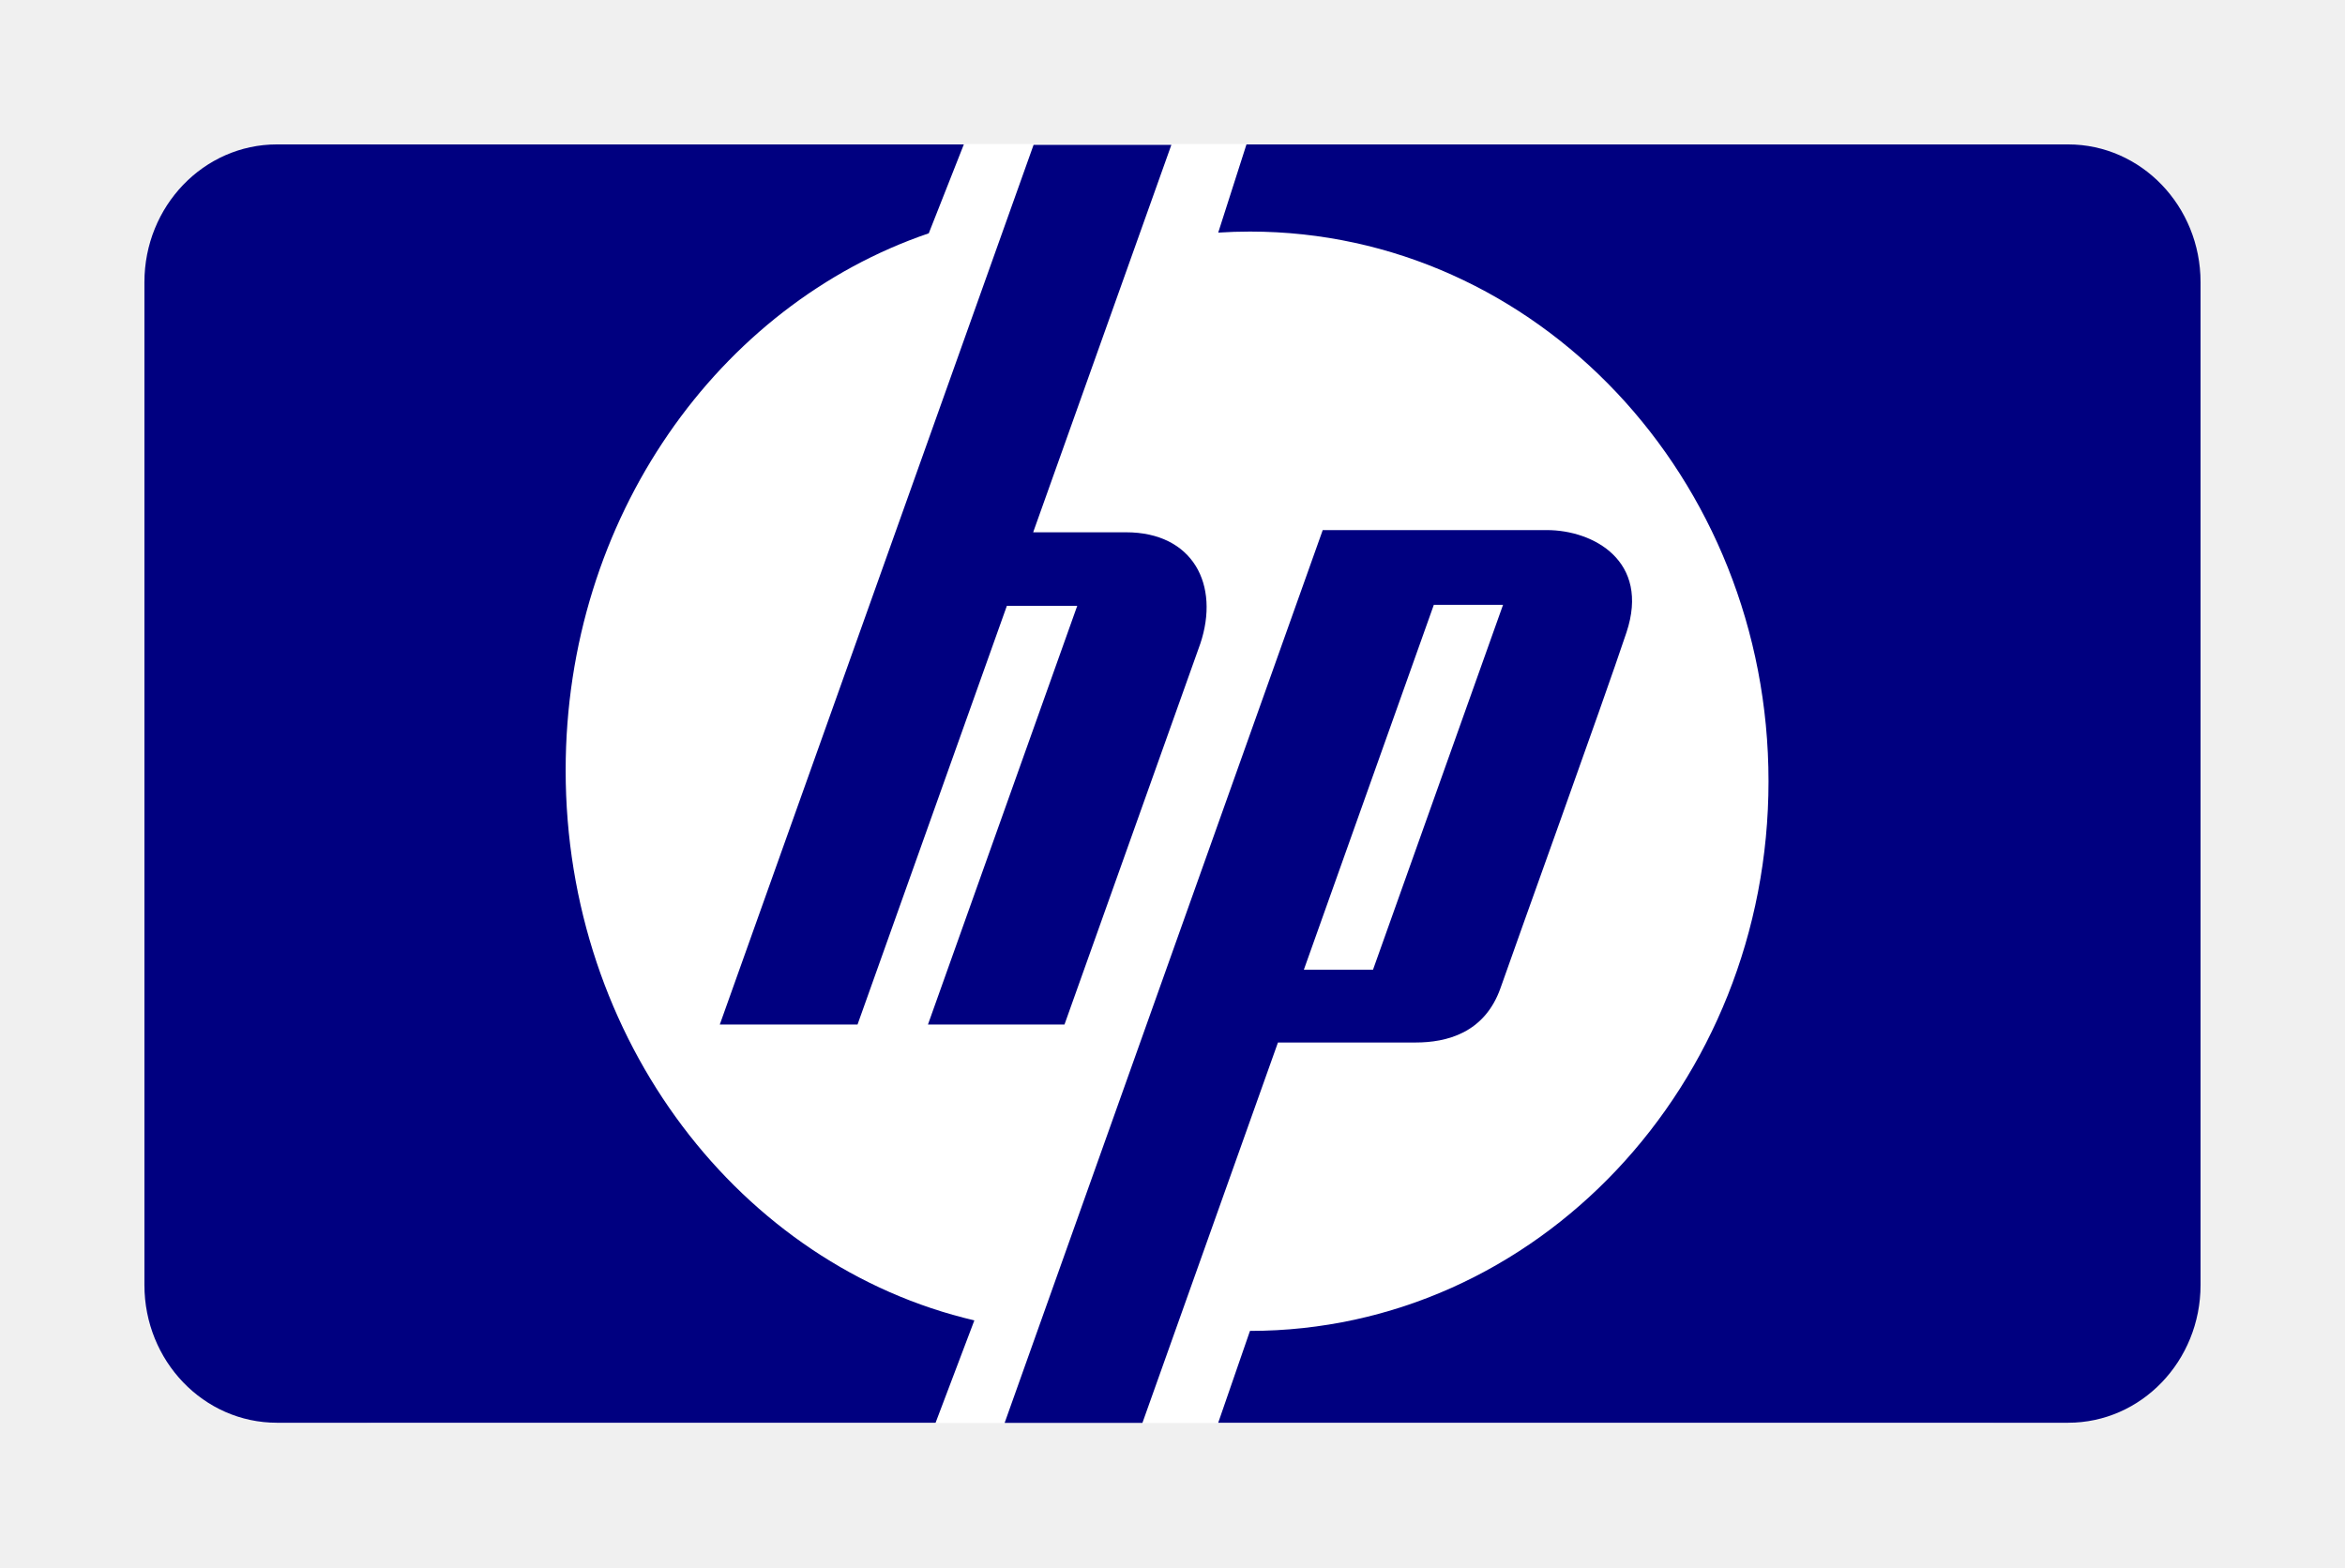
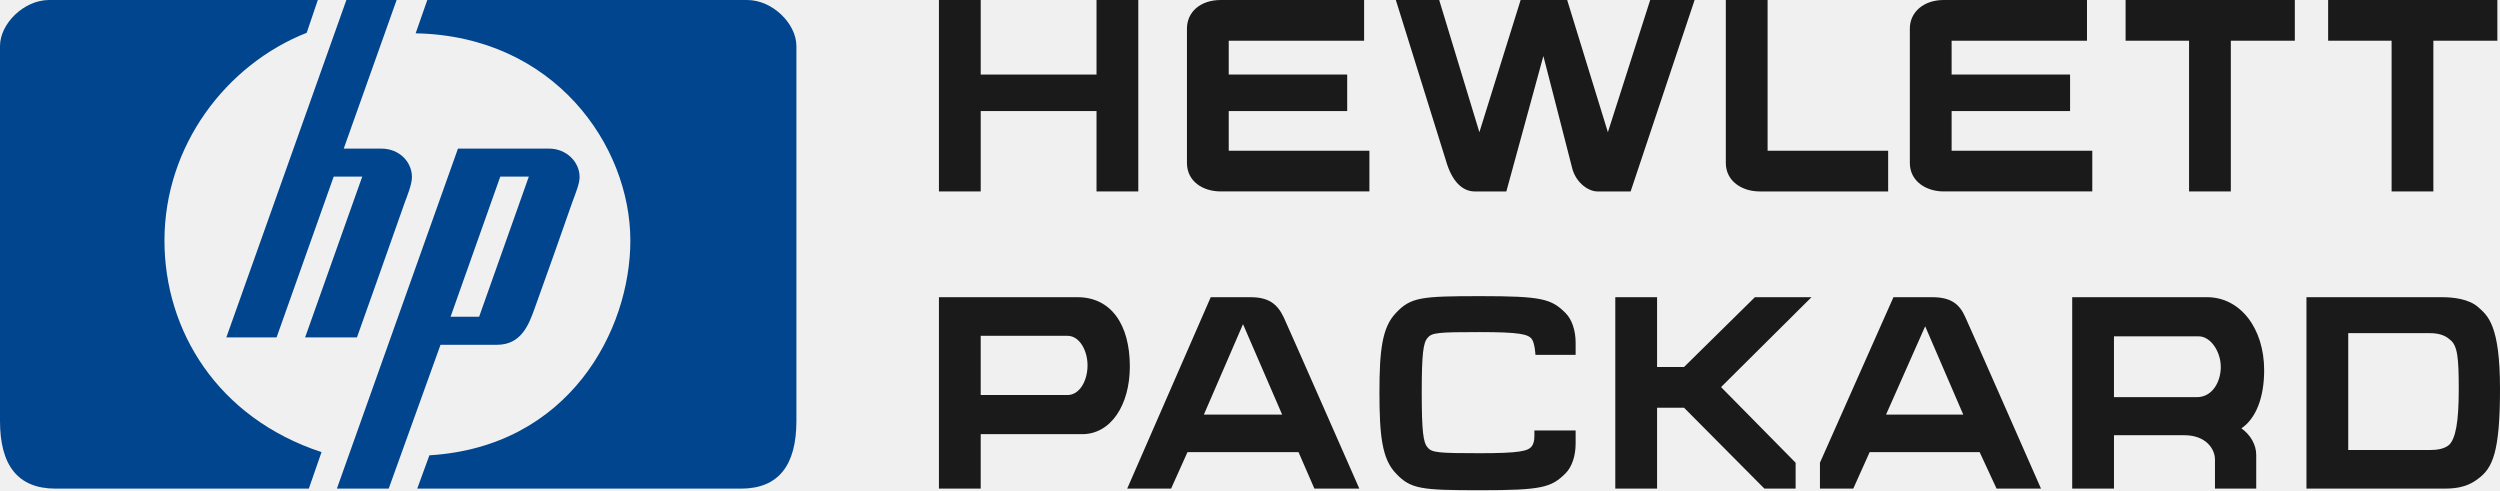
- <svg xmlns="http://www.w3.org/2000/svg" width="40.589mm" height="27.135mm" viewBox="0 0 40.589 27.135" version="1.1" id="svg404">
-   <defs id="defs401" />
-   <g id="layer1" transform="translate(-43.17421,-72.27786)">
-     <g id="g248">
-       <rect style="fill:#ffffff;stroke:#000000;stroke-width:0;stroke-linecap:round;stroke-linejoin:round;stroke-dasharray:none" id="rect224" width="29.563" height="22.142" x="5.648" y="2.494" ry="0.792" transform="translate(43.17421,72.27786)" />
-       <g id="g437" style="fill:#000080">
-         <path d="M 59.857,74.778 H 47.967 c -1.266,0 -2.293,1.069 -2.293,2.385 v 17.361 c 0,1.317 1.027,2.385 2.293,2.385 h 11.401 l 0.671,-1.772 c -4.044,-0.945 -7.074,-4.85 -7.074,-9.523 0,-4.363 2.642,-8.056 6.285,-9.297 l 0.607,-1.539" style="fill:#000080;fill-opacity:1;fill-rule:nonzero;stroke:none;stroke-width:0.353" id="path18" />
-         <path d="m 64.81,95.319 c 4.957,0 8.975,-4.26 8.975,-9.515 0,-5.255 -4.018,-9.517 -8.975,-9.517 -0.185,0 -0.369,0.006 -0.55,0.018 l 0.489,-1.527 h 14.222 c 1.265,0 2.292,1.069 2.292,2.385 v 17.361 c 0,1.317 -1.026,2.385 -2.292,2.385 H 64.26 l 0.55,-1.591" style="fill:#000080;fill-opacity:1;fill-rule:nonzero;stroke:none;stroke-width:0.353" id="path20" />
-         <path d="m 69.949,81.455 h -3.88 l -5.506,15.457 h 2.385 l 2.346,-6.586 h 2.384 c 0.528,0 1.193,-0.159 1.469,-0.945 0.274,-0.787 1.765,-4.913 2.179,-6.153 0.413,-1.239 -0.574,-1.773 -1.377,-1.773 m -3.009,7.612 h -1.198 l 2.25,-6.318 h 1.198 l -2.251,6.318" style="fill:#000080;fill-opacity:1;fill-rule:nonzero;stroke:none;stroke-width:0.353" id="path22" />
-         <path d="m 63.948,83.427 -2.349,6.588 h -2.363 l 2.584,-7.249 H 60.602 l -2.585,7.249 H 55.633 l 5.431,-15.229 h 2.385 l -2.392,6.707 h 1.607 c 1.157,0 1.631,0.906 1.284,1.935" style="fill:#000080;fill-opacity:1;fill-rule:nonzero;stroke:none;stroke-width:0.353" id="path24" />
+ <svg xmlns="http://www.w3.org/2000/svg" xmlns:xlink="http://www.w3.org/1999/xlink" width="721.532mm" height="141.484mm" viewBox="0 0 721.532 141.484" version="1.1" id="svg8">
+   <defs id="defs2">
+     <filter style="color-interpolation-filters:sRGB" id="filter870" x="-2.8827128e-06" width="1" y="-1.7459717e-05" height="1">
+       <feGaussianBlur stdDeviation="0" id="feGaussianBlur872" />
+     </filter>
+     <clipPath id="clipPath11706-5" clipPathUnits="userSpaceOnUse">
+       <path id="path11704-7" d="M 0,792 H 612 V 0 H 0 Z" />
+     </clipPath>
+     <clipPath clipPathUnits="userSpaceOnUse" id="clipPath11706-5-6">
+       <path d="M 0,792 H 612 V 0 H 0 Z" id="path11704-7-8" />
+     </clipPath>
+     <clipPath id="clipPath18" clipPathUnits="userSpaceOnUse">
+       <path id="path16" d="M 0,841.89 H 1190.55 V 0 H 0 Z" />
+     </clipPath>
+     <clipPath id="clipPath34" clipPathUnits="userSpaceOnUse">
+       <path id="path32" d="M 333.482,470.969 C 189.813,327.299 233.689,223.022 437.81,223.022 v 0 c 204.12,0 456.549,104.277 600.218,247.947 v 0 c 143.671,143.671 99.796,247.947 -104.324,247.947 v 0 c -204.12,0 -456.551,-104.276 -600.222,-247.947 m 37.746,0 C 493.027,592.768 713.709,681.17 895.958,681.17 v 0 c 182.249,0 226.124,-88.402 104.325,-210.201 v 0 C 878.484,349.17 657.804,260.768 475.555,260.768 v 0 c -182.249,0 -226.125,88.402 -104.327,210.201" />
+     </clipPath>
+     <radialGradient id="radialGradient50" spreadMethod="pad" gradientTransform="matrix(421.9497,0,-298.3635,-298.3635,685.7557,470.9693)" gradientUnits="userSpaceOnUse" r="1" cy="0" cx="0" fy="0" fx="0">
+       <stop id="stop40" offset="0" style="stop-opacity:1;stop-color:#f6eb16" />
+       <stop id="stop42" offset="0.72" style="stop-opacity:1;stop-color:#f6eb16" />
+       <stop id="stop44" offset="0.769" style="stop-opacity:1;stop-color:#ed2224" />
+       <stop id="stop46" offset="0.815" style="stop-opacity:1;stop-color:#36479d" />
+       <stop id="stop48" offset="1" style="stop-opacity:1;stop-color:#36479d" />
+     </radialGradient>
+     <clipPath id="clipPath60" clipPathUnits="userSpaceOnUse">
+       <path id="path58" d="M 371.228,470.969 C 249.429,349.17 293.305,260.768 475.555,260.768 v 0 c 182.249,0 402.929,88.402 524.727,210.201 v 0 c 121.8,121.799 77.924,210.201 -104.324,210.201 v 0 c -182.249,0 -402.931,-88.402 -524.73,-210.201 m 37.745,0 c 99.928,99.928 288.862,172.456 449.239,172.456 v 0 c 160.377,0 204.252,-72.528 104.325,-172.456 v 0 C 862.609,371.041 673.678,298.514 513.301,298.514 v 0 c -160.379,0 -204.255,72.527 -104.328,172.455" />
+     </clipPath>
+     <radialGradient id="radialGradient76" spreadMethod="pad" gradientTransform="matrix(380.6465,142.3881,57.71989,-154.3027,686.8477,472.0613)" gradientUnits="userSpaceOnUse" r="1" cy="0" cx="0" fy="0" fx="0">
+       <stop id="stop66" offset="0" style="stop-opacity:1;stop-color:#f6eb16" />
+       <stop id="stop68" offset="0.833" style="stop-opacity:1;stop-color:#f6eb16" />
+       <stop id="stop70" offset="0.914" style="stop-opacity:1;stop-color:#ed2224" />
+       <stop id="stop72" offset="0.961" style="stop-opacity:1;stop-color:#36479d" />
+       <stop id="stop74" offset="1" style="stop-opacity:1;stop-color:#36479d" />
+     </radialGradient>
+     <clipPath id="clipPath86" clipPathUnits="userSpaceOnUse">
+       <path id="path84" d="M 408.974,470.969 C 309.046,371.041 352.923,298.514 513.301,298.514 v 0 c 160.378,0 349.308,72.527 449.236,172.455 v 0 c 99.928,99.928 56.053,172.456 -104.325,172.456 v 0 c -160.377,0 -349.311,-72.528 -449.238,-172.456 m 37.745,0 c 76.797,76.796 237.474,134.71 373.748,134.71 v 0 c 136.271,0 181.121,-57.914 104.324,-134.71 v 0 C 847.995,394.173 687.317,336.259 551.047,336.259 v 0 c -136.274,0 -181.124,57.914 -104.328,134.71" />
+     </clipPath>
+     <radialGradient id="radialGradient102" spreadMethod="pad" gradientTransform="matrix(328.3385,100.5231,41.87971,-136.7916,684.8349,470.9693)" gradientUnits="userSpaceOnUse" r="1" cy="0" cx="0" fy="0" fx="0">
+       <stop id="stop92" offset="0" style="stop-opacity:1;stop-color:#f6eb16" />
+       <stop id="stop94" offset="0.823" style="stop-opacity:1;stop-color:#f6eb16" />
+       <stop id="stop96" offset="0.914" style="stop-opacity:1;stop-color:#ed2224" />
+       <stop id="stop98" offset="0.931" style="stop-opacity:1;stop-color:#36479d" />
+       <stop id="stop100" offset="1" style="stop-opacity:1;stop-color:#36479d" />
+     </radialGradient>
+     <clipPath id="clipPath112" clipPathUnits="userSpaceOnUse">
+       <path id="path110" d="m 446.719,470.969 c -76.796,-76.796 -31.945,-134.71 104.328,-134.71 v 0 c 136.27,0 296.949,57.914 373.744,134.71 v 0 c 76.797,76.796 31.947,134.71 -104.324,134.71 v 0 c -136.273,0 -296.951,-57.914 -373.748,-134.71 m 37.746,0 c 53.552,53.552 187.085,96.964 298.255,96.964 v 0 c 111.17,0 157.878,-43.412 104.326,-96.964 v 0 C 833.495,417.417 699.961,374.005 588.792,374.005 v 0 c -111.17,0 -157.878,43.412 -104.327,96.964" />
+     </clipPath>
+     <radialGradient id="radialGradient128" spreadMethod="pad" gradientTransform="matrix(281.8206,82.52685,30.99373,-105.8403,689.538,473.4854)" gradientUnits="userSpaceOnUse" r="1" cy="0" cx="0" fy="0" fx="0">
+       <stop id="stop118" offset="0" style="stop-opacity:1;stop-color:#f6eb16" />
+       <stop id="stop120" offset="0.785" style="stop-opacity:1;stop-color:#f6eb16" />
+       <stop id="stop122" offset="0.914" style="stop-opacity:1;stop-color:#ed2224" />
+       <stop id="stop124" offset="0.941" style="stop-opacity:1;stop-color:#36479d" />
+       <stop id="stop126" offset="1" style="stop-opacity:1;stop-color:#36479d" />
+     </radialGradient>
+     <clipPath id="clipPath138" clipPathUnits="userSpaceOnUse">
+       <path id="path136" d="M 0,841.89 H 1190.55 V 0 H 0 Z" />
+     </clipPath>
+     <clipPath id="clipPath166" clipPathUnits="userSpaceOnUse">
+       <path id="path164" d="m 293.094,564.958 -0.838,-1.27 C 274.146,536.306 222.975,453.379 213.652,438.187 v 0 l -1.572,-2.56 42.182,-22.557 4.002,8.212 c 3.374,6.94 7.46,15.338 9.299,18.832 v 0 l 55.261,2.991 18.045,-29.785 43.723,24.765 -1.984,2.582 c -4.535,5.9 -22.979,33.284 -42.506,62.276 v 0 c -15.231,22.617 -30.982,46.004 -41.214,60.794 v 0 l -0.844,1.221 z m 1.641,-67.678 c 2.047,-4.06 4.583,-8.824 7.218,-13.774 v 0 c 1.567,-2.943 3.151,-5.921 4.654,-8.79 v 0 l -23.682,-1.209 c 3.71,7.611 8.113,16.52 11.81,23.773" />
+     </clipPath>
+     <radialGradient id="radialGradient180" spreadMethod="pad" gradientTransform="matrix(-58.56274,-58.56274,-58.56274,58.56274,298.3363,489.0138)" gradientUnits="userSpaceOnUse" r="1" cy="0" cx="0" fy="0" fx="0">
+       <stop id="stop172" offset="0" style="stop-opacity:1;stop-color:#cfde74" />
+       <stop id="stop174" offset="0.237" style="stop-opacity:1;stop-color:#a5ce63" />
+       <stop id="stop176" offset="0.57" style="stop-opacity:1;stop-color:#3bb574" />
+       <stop id="stop178" offset="1" style="stop-opacity:1;stop-color:#026ca6" />
+     </radialGradient>
+     <clipPath id="clipPath190" clipPathUnits="userSpaceOnUse">
+       <path id="path188" d="M 0,841.89 H 1190.55 V 0 H 0 Z" />
+     </clipPath>
+     <clipPath id="clipPath202" clipPathUnits="userSpaceOnUse">
+       <path id="path200" d="m 532.2,564.948 c -6.978,-0.565 -69.925,-2.994 -80.318,-2.994 v 0 h -2.93 l 0.1,-2.929 c 0.181,-5.223 0.563,-49.77 0.563,-53.599 v 0 -25.159 c 0,-21.474 -0.148,-47.012 -0.56,-54.29 v 0 l -0.17,-2.991 h 2.997 c 5.294,0 28.203,-0.567 48.414,-1.067 v 0 c 17.59,-0.435 32.782,-0.811 35.888,-0.811 v 0 h 2.896 l -0.887,38.202 -3.001,-0.257 c -3.581,-0.304 -11.072,-0.459 -22.268,-0.459 v 0 c -5.756,0 -11.302,0.041 -15.128,0.069 v 0 l -1.59,0.009 v 16.658 c 3.052,-0.06 7.79,-0.181 12.695,-0.306 v 0 c 7.775,-0.197 15.969,-0.405 18.645,-0.405 v 0 h 2.884 l -0.675,35.964 -3.029,-0.274 c -7.119,-0.647 -23.477,-1.397 -30.52,-1.615 v 0 18.734 c 2.651,0.06 6.727,0.173 11.255,0.296 v 0 c 9.653,0.264 21.664,0.591 25.717,0.591 v 0 h 2.901 l -0.894,36.877 z" />
+     </clipPath>
+     <radialGradient id="radialGradient216" spreadMethod="pad" gradientTransform="matrix(-42.49644,-42.49644,-42.49644,42.49644,493.9828,493.1501)" gradientUnits="userSpaceOnUse" r="1" cy="0" cx="0" fy="0" fx="0">
+       <stop id="stop208" offset="0" style="stop-opacity:1;stop-color:#cfde74" />
+       <stop id="stop210" offset="0.237" style="stop-opacity:1;stop-color:#a5ce63" />
+       <stop id="stop212" offset="0.57" style="stop-opacity:1;stop-color:#3bb574" />
+       <stop id="stop214" offset="1" style="stop-opacity:1;stop-color:#026ca6" />
+     </radialGradient>
+     <clipPath id="clipPath226" clipPathUnits="userSpaceOnUse">
+       <path id="path224" d="M 0,841.89 H 1190.55 V 0 H 0 Z" />
+     </clipPath>
+     <clipPath id="clipPath238" clipPathUnits="userSpaceOnUse">
+       <path id="path236" d="m 157.298,555.13 v -2.832 c 0,-1.28 0.115,-9.879 0.242,-19.394 v 0 c 0.157,-11.745 0.332,-24.887 0.332,-27.311 v 0 -20.968 c 0,-14.107 -0.386,-59.6 -0.574,-67.607 v 0 l -0.065,-2.897 h 48.52 l -0.295,3.099 c -0.234,2.458 -0.368,12.782 -0.368,28.325 v 0 2.767 c 47.776,8.69 69.198,37.059 69.198,61.668 v 0 c 0,19.864 -13.491,34.175 -38.006,40.304 v 0 c -16.74,4.035 -41.549,4.846 -76.153,4.846 v 0 z m 47.792,-32.638 c 17.881,-2.167 20.264,-10.605 20.264,-17.849 v 0 c 0,-12.697 -10.961,-20.859 -20.264,-23.544 v 0 z" />
+     </clipPath>
+     <radialGradient id="radialGradient252" spreadMethod="pad" gradientTransform="matrix(-45.8159,-45.8159,-45.8159,45.8159,215.76,484.625)" gradientUnits="userSpaceOnUse" r="1" cy="0" cx="0" fy="0" fx="0">
+       <stop id="stop244" offset="0" style="stop-opacity:1;stop-color:#cfde74" />
+       <stop id="stop246" offset="0.237" style="stop-opacity:1;stop-color:#a5ce63" />
+       <stop id="stop248" offset="0.57" style="stop-opacity:1;stop-color:#3bb574" />
+       <stop id="stop250" offset="1" style="stop-opacity:1;stop-color:#026ca6" />
+     </radialGradient>
+     <clipPath id="clipPath262" clipPathUnits="userSpaceOnUse">
+       <path id="path260" d="M 0,841.89 H 1190.55 V 0 H 0 Z" />
+     </clipPath>
+     <clipPath id="clipPath274" clipPathUnits="userSpaceOnUse">
+       <path id="path272" d="m 457.592,555.241 c -68.69,-5.764 -103.608,-41.285 -107.741,-73.929 v 0 c -1.895,-14.966 3.686,-30.546 15.31,-42.744 v 0 c 14.121,-14.815 36.795,-24.569 65.575,-28.215 v 0 c 9.296,-1.175 16.587,-1.271 23.018,-1.356 v 0 l 2.67,-0.033 2.871,40.433 -4.071,0.176 c -4.518,0.19 -10.141,0.43 -17.031,1.302 v 0 c -11.43,1.446 -21.276,5.33 -27.725,10.933 v 0 c -5.863,5.098 -8.656,11.36 -7.861,17.631 v 0 c 2.408,19.033 23.972,30.975 59.16,32.764 v 0 l 2.972,0.152 -4.375,43.119 z" />
+     </clipPath>
+     <radialGradient id="radialGradient288" spreadMethod="pad" gradientTransform="matrix(-47.00392,-47.00392,-46.99198,46.99198,408.5132,487.6024)" gradientUnits="userSpaceOnUse" r="1" cy="0" cx="0" fy="0" fx="0">
+       <stop id="stop280" offset="0" style="stop-opacity:1;stop-color:#cfde74" />
+       <stop id="stop282" offset="0.237" style="stop-opacity:1;stop-color:#a5ce63" />
+       <stop id="stop284" offset="0.57" style="stop-opacity:1;stop-color:#3bb574" />
+       <stop id="stop286" offset="1" style="stop-opacity:1;stop-color:#026ca6" />
+     </radialGradient>
+     <clipPath id="clipPath298" clipPathUnits="userSpaceOnUse">
+       <path id="path296" d="M 0,841.89 H 1190.55 V 0 H 0 Z" />
+     </clipPath>
+     <clipPath id="clipPath310" clipPathUnits="userSpaceOnUse">
+       <path id="path308" d="M 151.097,574.487 C 88.322,569.029 54.45,538.339 54.45,512.235 v 0 c 0,-20.478 16.807,-32.842 33.254,-42.239 v 0 c 17.884,-10.155 21.499,-12.811 21.499,-15.789 v 0 c 0,-7.371 -19.263,-13.837 -41.222,-13.837 v 0 c -1.123,0 -2.243,0.019 -3.36,0.052 v 0 l -3.417,0.106 7.276,-46.067 2.696,0.31 c 74.214,8.542 100.547,42.777 100.547,69.498 v 0 c 0,23.478 -23.038,34.78 -34.106,40.211 v 0 l -1.357,0.667 c -12.321,6.063 -19.759,9.721 -19.759,13.405 v 0 c 0,5.114 7.141,11.211 41.159,11.211 v 0 h 3.325 l -7.267,44.953 z" />
+     </clipPath>
+     <radialGradient id="radialGradient324" spreadMethod="pad" gradientTransform="matrix(-53.76148,-53.76148,-53.76148,53.76148,113.0863,484.5881)" gradientUnits="userSpaceOnUse" r="1" cy="0" cx="0" fy="0" fx="0">
+       <stop id="stop316" offset="0" style="stop-opacity:1;stop-color:#cfde74" />
+       <stop id="stop318" offset="0.237" style="stop-opacity:1;stop-color:#a5ce63" />
+       <stop id="stop320" offset="0.57" style="stop-opacity:1;stop-color:#3bb574" />
+       <stop id="stop322" offset="1" style="stop-opacity:1;stop-color:#026ca6" />
+     </radialGradient>
+     <clipPath id="clipPath334" clipPathUnits="userSpaceOnUse">
+       <path id="path332" d="M 0,841.89 H 1190.55 V 0 H 0 Z" />
+     </clipPath>
+     <clipPath id="clipPath346" clipPathUnits="userSpaceOnUse">
+       <path id="path344" d="M 554.374,632.771 578.321,374.14 c 3.425,-0.087 6.912,-0.135 10.471,-0.135 v 0 c 38.426,0 79.522,5.192 119.066,14.192 v 0 277.284 z" />
+     </clipPath>
+     <radialGradient id="radialGradient360" spreadMethod="pad" gradientTransform="matrix(-148.6115,-148.6115,-148.6115,148.6115,612.7179,392.0944)" gradientUnits="userSpaceOnUse" r="1" cy="0" cx="0" fy="0" fx="0">
+       <stop id="stop352" offset="0" style="stop-opacity:1;stop-color:#cfde74" />
+       <stop id="stop354" offset="0.237" style="stop-opacity:1;stop-color:#a5ce63" />
+       <stop id="stop356" offset="0.57" style="stop-opacity:1;stop-color:#3bb574" />
+       <stop id="stop358" offset="1" style="stop-opacity:1;stop-color:#026ca6" />
+     </radialGradient>
+     <clipPath id="clipPath370" clipPathUnits="userSpaceOnUse">
+       <path id="path368" d="M 0,841.89 H 1190.55 V 0 H 0 Z" />
+     </clipPath>
+     <clipPath id="clipPath390" clipPathUnits="userSpaceOnUse">
+       <path id="path388" d="m 904.533,617.324 -0.664,-1.891 C 893.546,586.118 866.57,495.369 848.716,435.317 v 0 C 840.298,407 833.648,384.635 832.167,380.248 v 0 l -0.94,-2.79 89.877,-26.504 0.818,2.683 c 2.713,8.901 0.394,35.28 -2.056,63.205 v 0 c -1.445,16.458 -2.927,33.305 -3.1,44.681 v 0 c 9.66,-20.655 30.547,-63.06 46.562,-94.303 v 0 l 0.789,-1.541 h 7.434 l 0.804,1.471 c 16.231,29.61 41.04,78.047 51.235,98.143 v 0 c 0.335,-4.822 0.689,-11.002 1.073,-17.642 v 0 c 1.717,-29.908 4.315,-75.102 10.102,-94.018 v 0 l 0.896,-2.933 82.346,32.648 -0.95,2.587 c -2.883,7.874 -13.844,40.192 -26.538,77.614 v 0 c -17.724,52.255 -39.78,117.287 -50.325,146.686 v 0 l -0.674,1.874 h -7.8 l -0.77,-1.601 c -6.306,-13.098 -17.042,-35.817 -27.89,-58.768 v 0 c -11.54,-24.412 -23.415,-49.547 -29.98,-63.122 v 0 c -2.694,5.719 -6.534,13.884 -11.031,23.449 v 0 c -14.931,31.754 -37.495,79.743 -48.928,103.649 v 0 l -0.77,1.608 z" />
+     </clipPath>
+     <radialGradient id="radialGradient404" spreadMethod="pad" gradientTransform="matrix(-97.89394,-97.89394,-97.89394,97.89394,974.6174,484.0122)" gradientUnits="userSpaceOnUse" r="1" cy="0" cx="0" fy="0" fx="0">
+       <stop id="stop396" offset="0" style="stop-opacity:1;stop-color:#cfde74" />
+       <stop id="stop398" offset="0.237" style="stop-opacity:1;stop-color:#a5ce63" />
+       <stop id="stop400" offset="0.57" style="stop-opacity:1;stop-color:#3bb574" />
+       <stop id="stop402" offset="1" style="stop-opacity:1;stop-color:#026ca6" />
+     </radialGradient>
+     <clipPath id="clipPath414" clipPathUnits="userSpaceOnUse">
+       <path id="path412" d="M 0,841.89 H 1190.55 V 0 H 0 Z" />
+     </clipPath>
+     <clipPath id="clipPath426" clipPathUnits="userSpaceOnUse">
+       <path id="path424" d="m 753.447,603.389 -0.811,-1.453 C 728.281,558.288 671.314,441.249 646.988,391.272 v 0 c -4.6,-9.453 -7.862,-16.154 -9.266,-18.992 v 0 l -1.12,-2.259 61.972,-40.176 1.268,3.219 c 2.141,5.429 4.751,12.14 7.33,18.771 v 0 c 4.199,10.799 8.518,21.912 10.28,26.098 v 0 l 80.924,4.999 c 1.36,-2.705 3.896,-7.951 6.741,-13.826 v 0 c 5.337,-11.028 12.646,-26.131 17.718,-35.906 v 0 l 1.485,-2.86 63.056,43.897 -1.394,2.278 c -5.495,8.986 -24.583,44.672 -46.691,85.998 v 0 c -26.599,49.72 -56.745,106.076 -75.709,139.444 v 0 l -0.814,1.432 z m 0.04,-127.755 c 1.21,2.966 2.382,5.844 3.498,8.589 v 0 c 2.514,-6.109 5.577,-13.163 8.773,-20.512 v 0 c 3.663,-8.435 7.437,-17.123 10.869,-25.488 v 0 l -39.113,-2.314 c 4.942,12.655 10.769,26.957 15.973,39.725" />
+     </clipPath>
+     <radialGradient id="radialGradient440" spreadMethod="pad" gradientTransform="matrix(-92.77438,-92.77438,-92.77438,92.77438,761.9888,466.6173)" gradientUnits="userSpaceOnUse" r="1" cy="0" cx="0" fy="0" fx="0">
+       <stop id="stop432" offset="0" style="stop-opacity:1;stop-color:#cfde74" />
+       <stop id="stop434" offset="0.237" style="stop-opacity:1;stop-color:#a5ce63" />
+       <stop id="stop436" offset="0.57" style="stop-opacity:1;stop-color:#3bb574" />
+       <stop id="stop438" offset="1" style="stop-opacity:1;stop-color:#026ca6" />
+     </radialGradient>
+     <clipPath id="clipPath450" clipPathUnits="userSpaceOnUse">
+       <path id="path448" d="M 0,841.89 H 1190.55 V 0 H 0 Z" />
+     </clipPath>
+     <clipPath id="clipPath462" clipPathUnits="userSpaceOnUse">
+       <path id="path460" d="m 369.559,268.191 c 0,0 133.15,-126.347 220.653,-126.347 v 0 c 1.334,0 2.653,0.03 3.965,0.09 v 0 c 62.245,2.825 87.805,80.867 97.364,125.541 v 0 C 656.243,255.816 620.599,246.259 585.264,239.01 v 0 c -1.979,-8.823 -6.411,-15.776 -15.494,-15.776 v 0 c -1.592,0 -3.322,0.213 -5.211,0.665 v 0 c -31.451,7.549 -83.032,130.84 -83.032,130.84 v 0 z" />
+     </clipPath>
+     <radialGradient id="radialGradient476" spreadMethod="pad" gradientTransform="matrix(-148.0583,-148.0583,-148.0583,148.0583,611.069,387.8639)" gradientUnits="userSpaceOnUse" r="1" cy="0" cx="0" fy="0" fx="0">
+       <stop id="stop468" offset="0" style="stop-opacity:1;stop-color:#cfde74" />
+       <stop id="stop470" offset="0.237" style="stop-opacity:1;stop-color:#a5ce63" />
+       <stop id="stop472" offset="0.57" style="stop-opacity:1;stop-color:#3bb574" />
+       <stop id="stop474" offset="1" style="stop-opacity:1;stop-color:#026ca6" />
+     </radialGradient>
+     <clipPath id="clipPath486" clipPathUnits="userSpaceOnUse">
+       <path id="path484" d="M 0,841.89 H 1190.55 V 0 H 0 Z" />
+     </clipPath>
+     <linearGradient id="linearGradient1121">
+       <stop style="stop-color:#ff77d2;stop-opacity:1" offset="0" id="stop1115" />
+       <stop style="stop-color:#88084d;stop-opacity:1" offset="0.683" id="stop1117" />
+       <stop style="stop-color:#73003b;stop-opacity:1" offset="1" id="stop1119" />
+     </linearGradient>
+     <linearGradient xlink:href="#linearGradient1121" id="linearGradient1029" x1="192.311" y1="215.536" x2="246.165" y2="271.662" gradientUnits="userSpaceOnUse" />
+     <linearGradient xlink:href="#linearGradient1121" id="linearGradient1031" x1="191.204" y1="146.975" x2="214.282" y2="169.403" gradientUnits="userSpaceOnUse" />
+     <style id="style4340">.a{fill:#fb2e7b;}</style>
+   </defs>
+   <g id="layer1" transform="translate(95.86239,27.0099)">
+     <text xml:space="preserve" style="font-size:92.006px;font-family:'Geometr231 Hv BT';-inkscape-font-specification:'Geometr231 Hv BT';letter-spacing:0px;stroke-width:7.667" x="-218.228" y="68.072" id="text2264">
+       <tspan id="tspan2262" x="-218.228" y="68.072" style="stroke-width:7.667" />
+     </text>
+     <g id="g3471" style="fill:#ff271f;fill-opacity:1" transform="matrix(1.26931,0,0,1.26931,-2036.602,-1539.891)">
+       <g id="g3828" style="fill:#f0e0c8;fill-opacity:1" transform="translate(-1.340014,-0.8326058)">
+         <g id="g1591">
+           <g id="g1480">
+             <path id="path54" d="m 1698.771,1303.828 c -6.854,0 -55.792,0 -73.588,0 l 2.765,-7.576 c 31.744,-1.924 45.693,-28.376 45.693,-48.818 0,-21.643 -17.315,-46.532 -48.818,-47.133 l 2.646,-7.574 c 17.434,0 67.215,0 72.746,0 5.771,0 11.182,5.411 11.182,10.461 0,7.335 0,71.905 0,85.252 0,9.978 -3.968,15.389 -12.626,15.389 z" fill="#00458d" style="stroke-width:1.682" />
+             <path id="path56" d="m 1600.533,1303.828 c -17.675,0 -50.743,0 -57.595,0 -8.658,0 -12.626,-5.411 -12.626,-15.391 0,-13.347 0,-77.916 0,-85.252 0,-5.05 5.411,-10.461 11.182,-10.461 5.771,0 43.648,0 61.082,0 l -2.525,7.455 c -18.277,7.214 -32.344,25.613 -32.344,47.254 0,20.442 12.023,40.282 35.712,48.097 z" fill="#00458d" style="stroke-width:1.682" />
+             <g id="g62" transform="matrix(1.682058,0,0,1.682058,1138.482,839.5131)">
+               <path id="path58-9" d="m 287.633,237.438 c -0.429,1.287 -6.434,18.157 -6.434,18.157 h -7.006 l 7.721,-21.731 h -3.86 l -7.72,21.731 h -6.791 l 16.227,-45.607 h 6.791 l -7.148,20.087 c 0,0 3.145,0 5.075,0 2.43,0 4.146,1.787 4.146,3.86 0,1.001 -0.715,2.717 -1.001,3.503 z" fill="#00458d" />
+               <path id="path60" d="m 310.294,237.367 c -0.429,1.287 -4.432,12.581 -5.147,14.511 -0.715,1.93 -1.715,4.718 -5.004,4.718 h -7.648 l -7.005,19.444 h -7.005 l 16.37,-45.965 h 12.295 c 2.359,0 4.146,1.787 4.146,3.86 -0.002,0.858 -0.502,2.073 -1.002,3.432 z m -9.722,-3.503 -6.719,18.944 h 3.86 l 6.719,-18.944 z" fill="#00458d" />
+             </g>
+           </g>
+           <g id="g1492" style="fill:#1a1a1a">
+             <g id="g1468" style="fill:#1a1a1a">
+               <path id="path52" d="m 1773.025,1269.079 h -19.721 v 13.467 h 19.721 c 2.765,0 4.568,-3.246 4.568,-6.733 0,-3.368 -1.803,-6.733 -4.568,-6.733 z m 39.92,-2.646 -8.898,20.561 h 17.796 z m 155.109,0.481 -8.898,20.08 h 17.556 z m 62.166,2.284 h -19.239 v 13.828 h 18.878 c 3.487,0 5.411,-3.487 5.411,-6.853 0,-3.489 -2.284,-6.976 -5.05,-6.976 z m 57.114,0.722 c -1.203,-1.083 -2.765,-1.443 -4.568,-1.443 h -18.518 v 26.573 h 18.518 c 1.684,0 3.366,-0.24 4.449,-1.203 1.443,-1.443 2.163,-5.171 2.163,-12.506 0,-7.213 -0.24,-10.099 -2.044,-11.421 z m -310.943,21.524 h -23.086 v 12.385 h -9.499 v -43.527 h 31.503 c 7.574,0 11.904,6.133 11.904,15.751 0,8.777 -4.328,15.391 -10.822,15.391 z m 52.786,12.385 -3.608,-8.297 h -25.251 l -3.727,8.297 h -9.981 l 18.997,-43.527 h 9.019 c 4.208,0 6.133,1.563 7.574,4.569 0.962,2.044 17.194,38.958 17.194,38.958 z m 57.114,-3.487 c -3.246,3.246 -5.411,3.849 -19.359,3.849 -13.468,0 -15.874,-0.24 -19.239,-3.849 -3.127,-3.246 -3.727,-8.538 -3.727,-18.398 0,-9.499 0.601,-14.789 3.727,-18.035 3.366,-3.608 5.771,-3.849 19.239,-3.849 13.948,0 16.112,0.601 19.359,3.849 1.443,1.442 2.284,3.968 2.284,6.733 v 2.765 h -9.139 c 0,0 -0.121,-2.646 -0.841,-3.608 -0.841,-1.081 -2.767,-1.563 -11.784,-1.563 -9.499,0 -10.942,0.119 -11.904,1.322 -0.962,1.083 -1.324,3.487 -1.324,12.385 0,9.019 0.362,11.425 1.324,12.506 0.962,1.203 2.404,1.324 11.904,1.324 9.018,0 10.942,-0.481 11.784,-1.564 0.72,-0.962 0.601,-2.284 0.601,-3.608 h 9.379 v 3.006 c 0,2.767 -0.841,5.292 -2.284,6.735 z m 35.352,-19.601 16.953,17.196 v 5.892 h -7.093 l -18.277,-18.398 h -6.133 v 18.398 h -9.499 v -43.527 h 9.499 v 15.872 h 6.133 l 16.112,-15.872 h 12.866 z m 62.645,23.088 -3.847,-8.297 h -25.011 l -3.727,8.297 h -7.576 v -5.892 l 16.715,-37.636 h 8.779 c 4.328,0 6.252,1.563 7.574,4.569 0.962,2.044 17.196,38.958 17.196,38.958 h -10.102 z m 55.673,-13.707 c 2.044,1.443 3.366,3.727 3.366,6.012 v 7.695 h -9.379 v -6.614 c 0,-2.405 -2.045,-5.531 -6.974,-5.531 h -15.991 v 12.144 h -9.499 v -43.527 h 30.66 c 7.574,0 12.987,7.093 12.987,16.593 0,6.131 -1.805,10.94 -5.171,13.226 z m 53.866,11.423 c -2.885,2.284 -6.012,2.284 -8.296,2.284 h -30.782 v -43.527 h 30.782 c 2.525,0 6.133,0.36 8.296,2.284 2.165,1.924 4.93,4.089 4.93,18.518 0,14.429 -1.682,18.035 -4.93,20.44 z" fill="#00458d" style="stroke-width:1.682;fill:#1a1a1a" />
+             </g>
+             <g id="g1465" style="fill:#1a1a1a">
+               <polygon id="polygon66" points="570.536,209.988 570.536,215.492 561.886,215.492 561.886,235.866 556.239,235.866 556.239,215.492 547.661,215.492 547.661,209.988 " fill="#00458d" transform="matrix(1.682058,0,0,1.682058,1138.482,839.5131)" style="fill:#1a1a1a" />
+               <polygon id="polygon68" points="543.157,209.988 543.157,215.492 534.507,215.492 534.507,235.866 528.86,235.866 528.86,215.492 520.282,215.492 520.282,209.988 " fill="#00458d" transform="matrix(1.682058,0,0,1.682058,1138.482,839.5131)" style="fill:#1a1a1a" />
+               <path id="path70" d="m 1972.263,1236.253 c -3.968,0 -7.696,-2.284 -7.696,-6.493 0,-16.955 0,-23.567 0,-30.541 0,-3.728 3.127,-6.493 7.696,-6.493 2.646,0 32.585,0 32.585,0 v 9.258 h -30.782 v 7.695 h 26.935 v 8.296 h -26.935 v 9.018 h 31.984 v 9.258 c 0,0 -25.37,0 -33.788,0 z" fill="#00458d" style="stroke-width:1.682;fill:#1a1a1a" />
+               <path id="path72" d="m 1930.42,1236.253 c -3.968,0 -7.695,-2.284 -7.695,-6.493 0,-16.955 0,-37.034 0,-37.034 h 9.499 v 34.269 h 27.414 v 9.258 c 0,0 -20.8,0 -29.217,0 z" fill="#00458d" style="stroke-width:1.682;fill:#1a1a1a" />
+               <path id="path74" d="m 1901.082,1236.253 c 0,0 -5.532,0 -7.576,0 -1.924,0 -4.689,-1.805 -5.652,-5.05 -0.841,-3.368 -6.614,-25.732 -6.614,-25.732 l -8.417,30.782 c -2.646,0 -5.05,0 -7.214,0 -2.165,0 -4.69,-1.443 -6.252,-6.133 -1.443,-4.569 -11.663,-37.394 -11.663,-37.394 h 9.858 l 9.139,30.06 9.379,-30.06 h 10.582 l 9.258,30.06 9.62,-30.06 h 10.099 z" fill="#00458d" style="stroke-width:1.682;fill:#1a1a1a" />
+               <path id="path76" d="m 1807.894,1236.253 c -4.089,0 -7.695,-2.284 -7.695,-6.493 0,-16.955 0,-23.567 0,-30.541 0,-3.728 3.006,-6.493 7.695,-6.493 2.646,0 32.587,0 32.587,0 v 9.258 h -30.782 v 7.695 h 26.935 v 8.296 h -26.935 v 9.018 h 31.984 v 9.258 c 0,0 -25.372,0 -33.789,0 z" fill="#00458d" style="stroke-width:1.682;fill:#1a1a1a" />
+               <polygon id="polygon78" points="386.821,209.988 386.821,235.866 381.173,235.866 381.173,225 365.518,225 365.518,235.866 359.871,235.866 359.871,209.988 365.518,209.988 365.518,220.067 381.173,220.067 381.173,209.988 " fill="#00458d" transform="matrix(1.682058,0,0,1.682058,1138.482,839.5131)" style="fill:#1a1a1a" />
+             </g>
+           </g>
+         </g>
      </g>
    </g>
  </g>
</svg>
